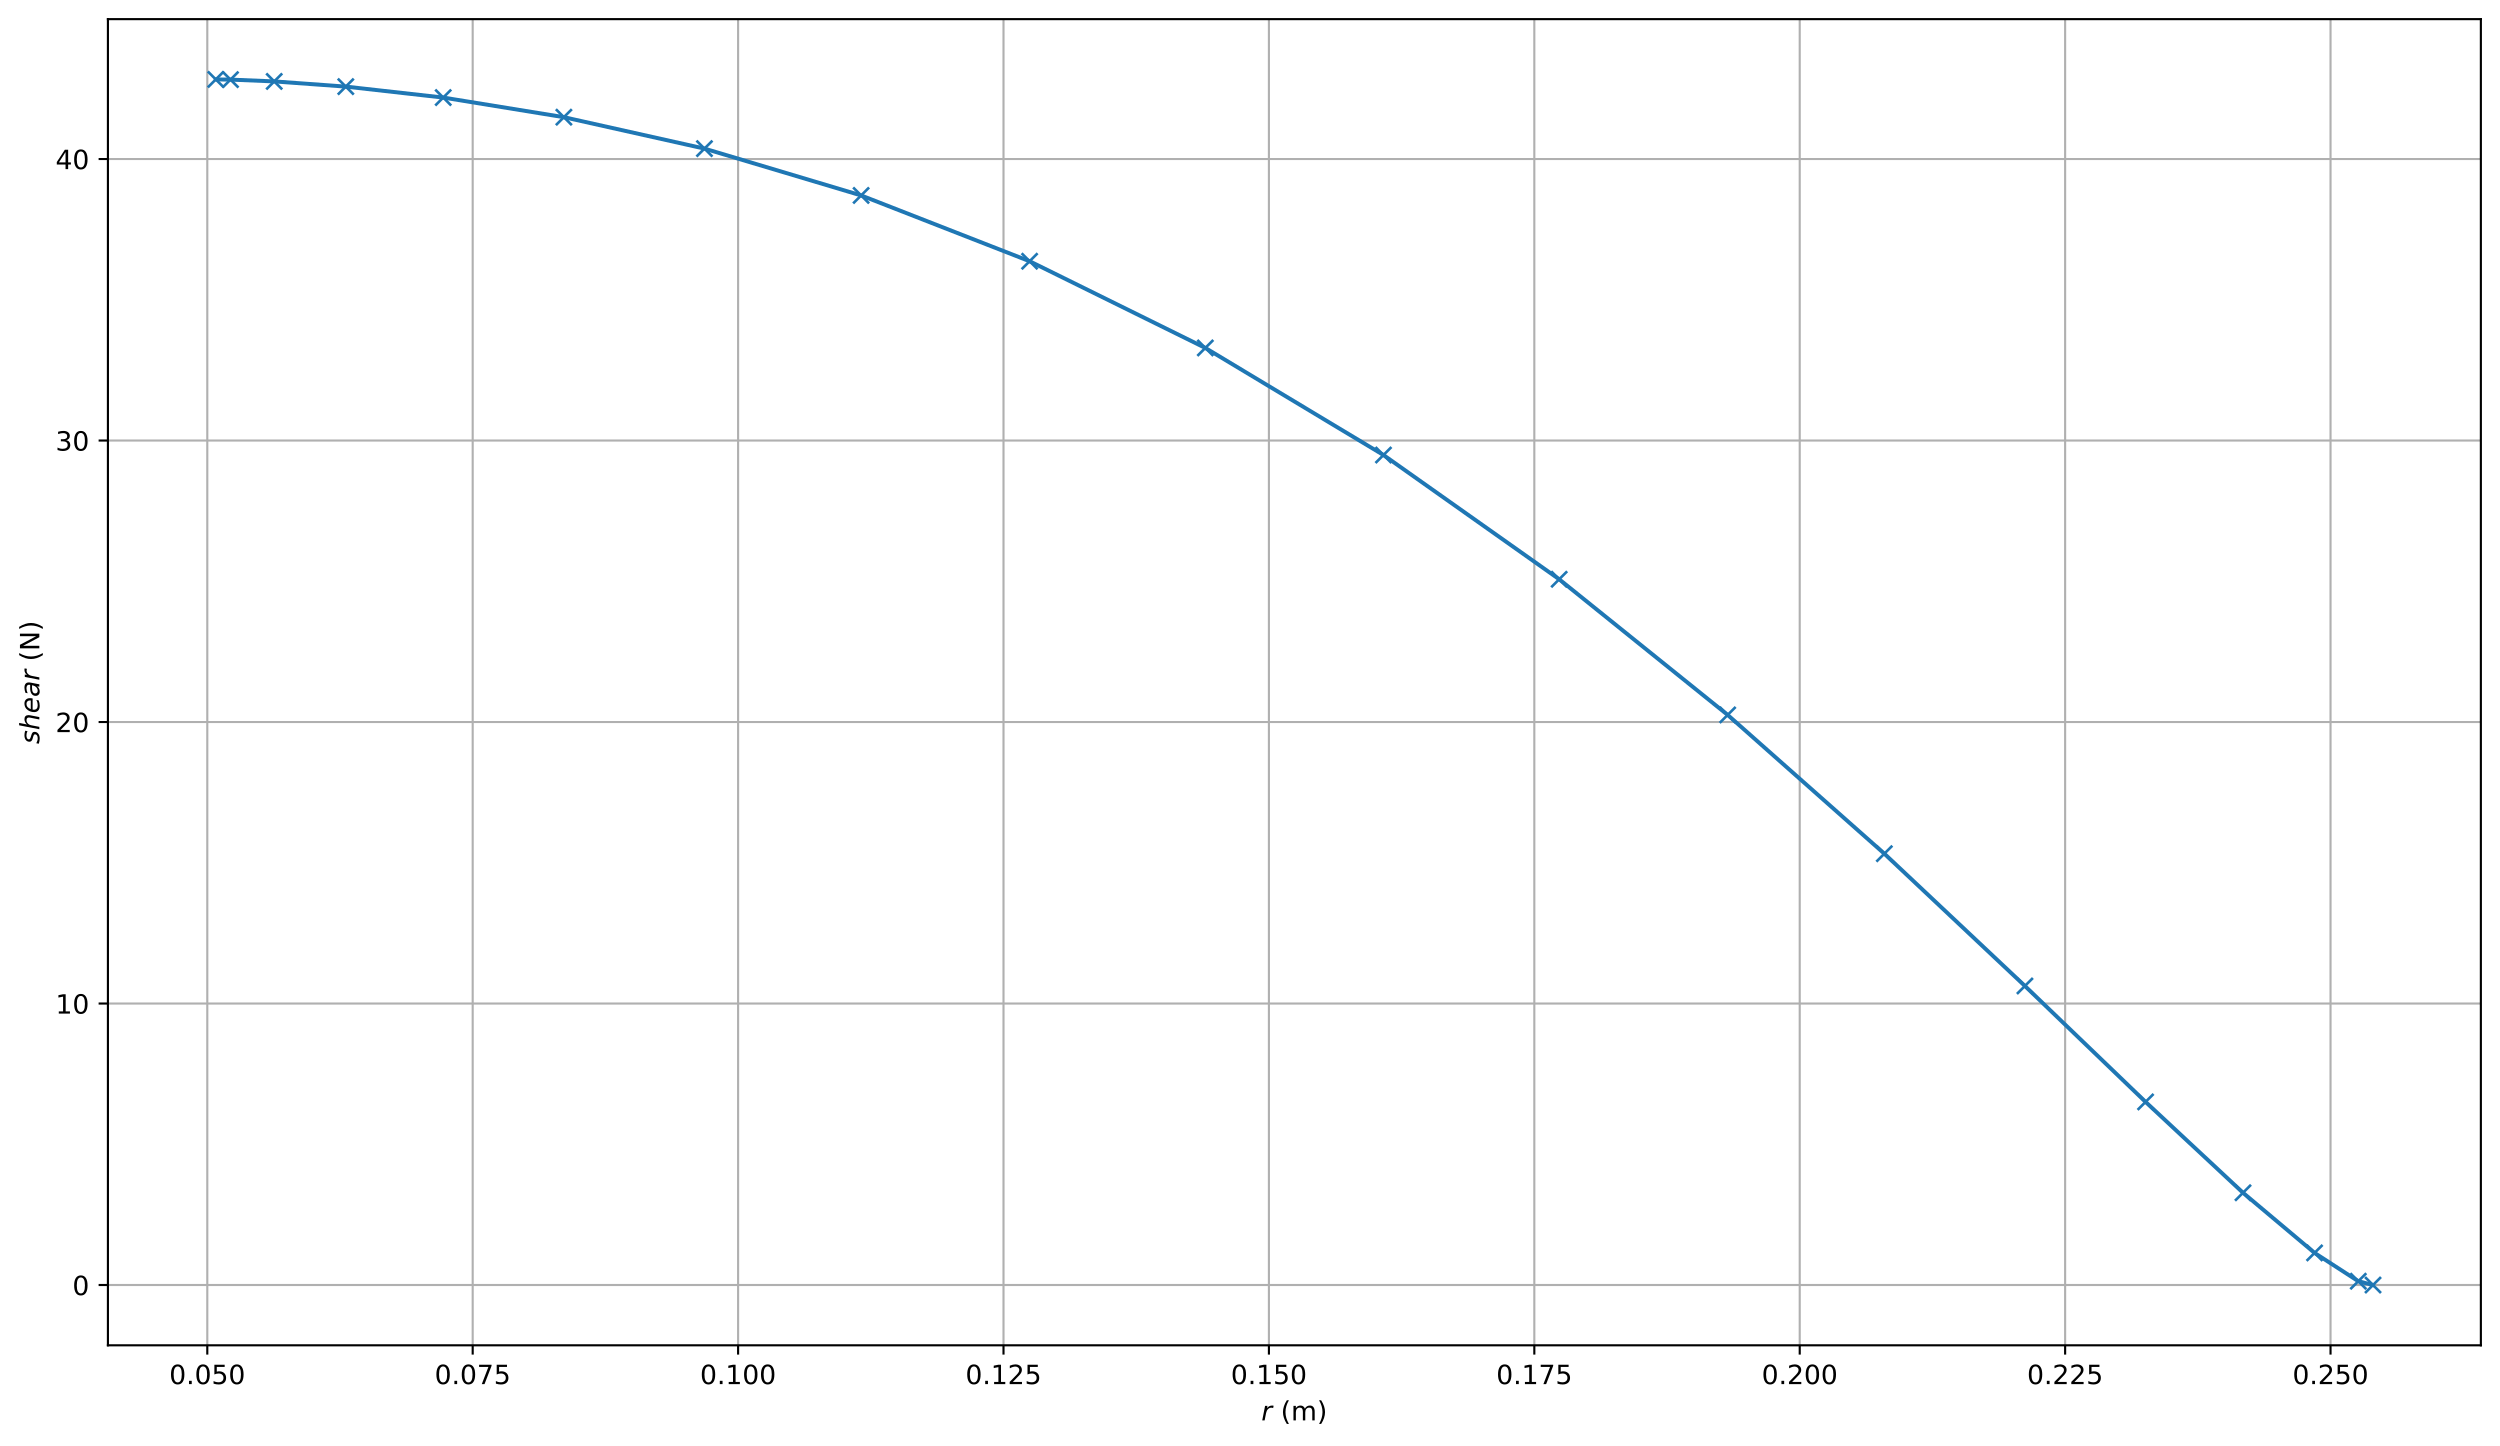
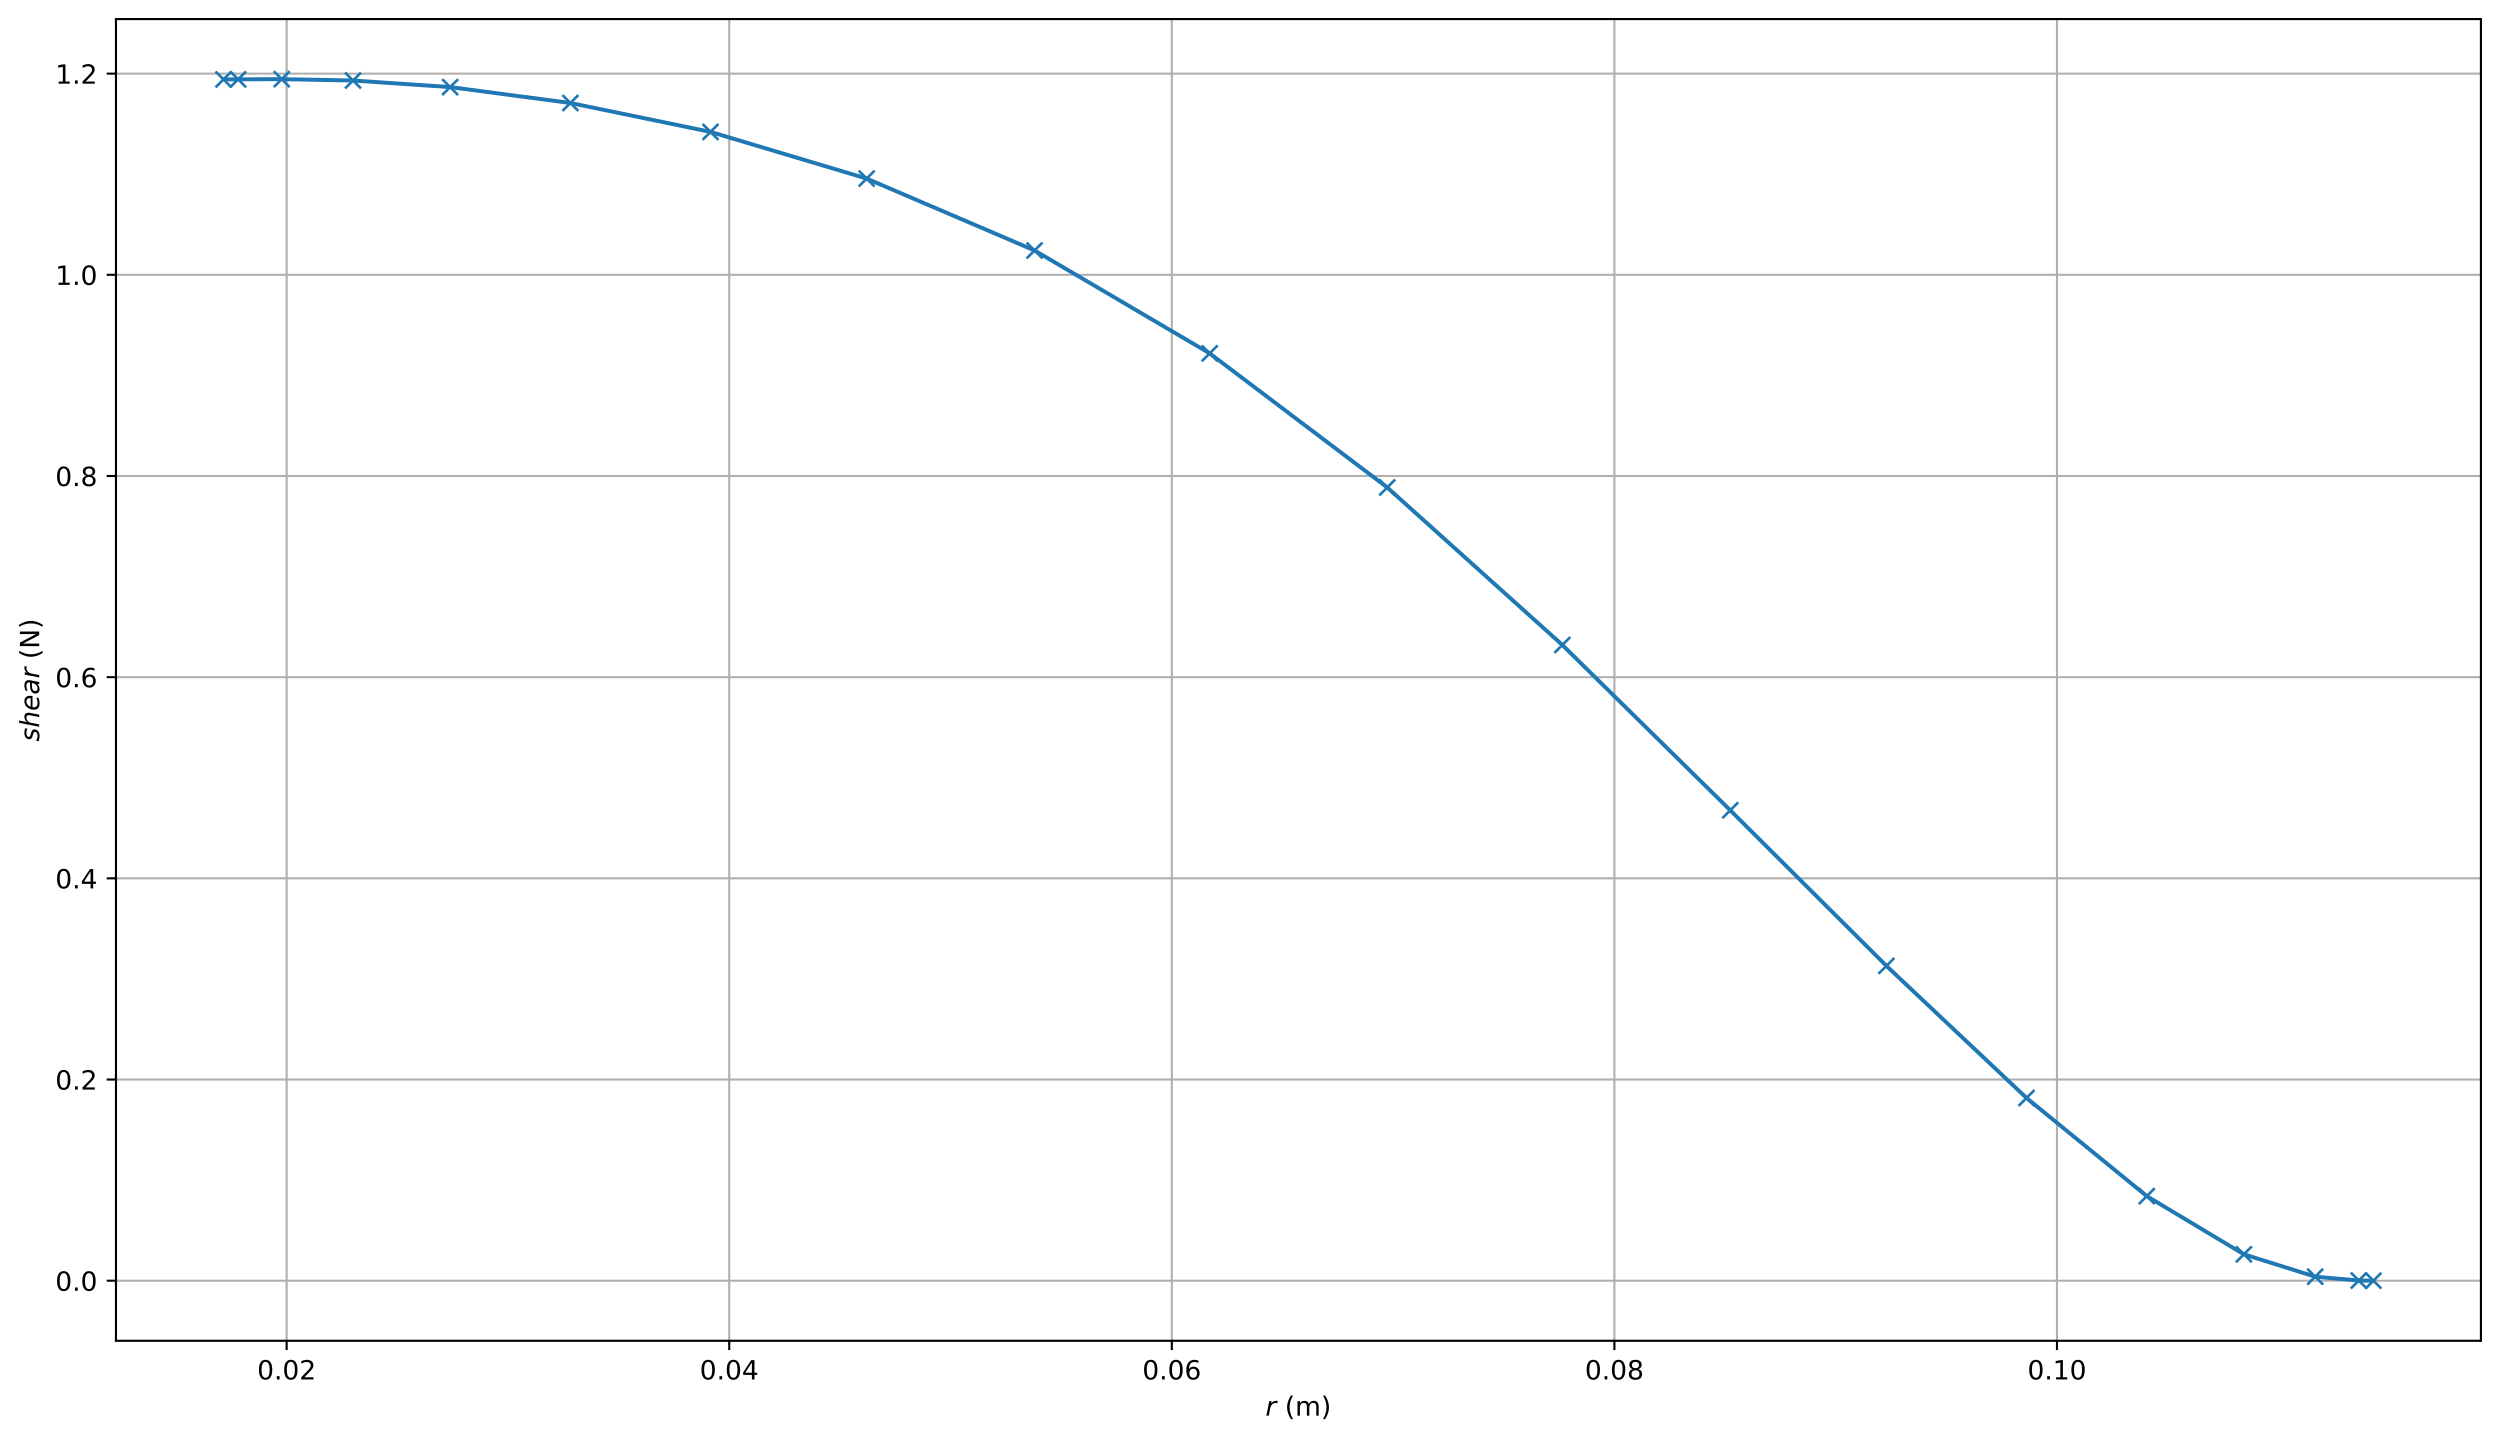
- <svg xmlns="http://www.w3.org/2000/svg" xmlns:xlink="http://www.w3.org/1999/xlink" width="940.603pt" height="543.716pt" viewBox="0 0 940.603 543.716" version="1.1">
+ <svg xmlns="http://www.w3.org/2000/svg" xmlns:xlink="http://www.w3.org/1999/xlink" width="943.781pt" height="543.716pt" viewBox="0 0 943.781 543.716" version="1.1">
  <defs>
    <style type="text/css">*{stroke-linejoin: round; stroke-linecap: butt}</style>
  </defs>
  <g id="figure_1">
    <g id="patch_1">
-       <path d="M 0 543.716  L 940.603 543.716  L 940.603 0  L 0 0  L 0 543.716  z " style="fill: none" />
+       <path d="M 0 543.716  L 943.781 543.716  L 943.781 0  L 0 0  L 0 543.716  z " style="fill: none" />
    </g>
    <g id="axes_1">
      <g id="patch_2">
-         <path d="M 40.603 506.16  L 933.403 506.16  L 933.403 7.2  L 40.603 7.2  L 40.603 506.16  z " style="fill: none" />
+         <path d="M 43.781 506.16  L 936.581 506.16  L 936.581 7.2  L 43.781 7.2  L 43.781 506.16  z " style="fill: none" />
      </g>
      <g id="matplotlib.axis_1">
        <g id="xtick_1">
          <g id="line2d_1">
-             <path d="M 77.99 506.16  L 77.99 7.2  " clip-path="url(#pd20ea081ea)" style="fill: none; stroke: #b0b0b0; stroke-width: 0.8; stroke-linecap: square" />
+             <path d="M 108.214 506.16  L 108.214 7.2  " clip-path="url(#pb98369eb53)" style="fill: none; stroke: #b0b0b0; stroke-width: 0.8; stroke-linecap: square" />
          </g>
          <g id="line2d_2">
            <defs>
-               <path id="m1b9d94449b" d="M 0 0  L 0 3.5  " style="stroke: #000000; stroke-width: 0.8" />
+               <path id="ma2540cf21b" d="M 0 0  L 0 3.5  " style="stroke: #000000; stroke-width: 0.8" />
            </defs>
            <g>
-               <use xlink:href="#m1b9d94449b" x="77.99" y="506.16" style="stroke: #000000; stroke-width: 0.8" />
+               <use xlink:href="#ma2540cf21b" x="108.214" y="506.16" style="stroke: #000000; stroke-width: 0.8" />
            </g>
          </g>
          <g id="text_1">
-             <g transform="translate(63.67546 520.7584) scale(0.1 -0.1)">
+             <g transform="translate(97.08103 520.7584) scale(0.1 -0.1)">
              <defs>
                <path id="DejaVuSans-30" d="M 2034 4250  Q 1547 4250 1301 3770  Q 1056 3291 1056 2328  Q 1056 1369 1301 889  Q 1547 409 2034 409  Q 2525 409 2770 889  Q 3016 1369 3016 2328  Q 3016 3291 2770 3770  Q 2525 4250 2034 4250  z M 2034 4750  Q 2819 4750 3233 4129  Q 3647 3509 3647 2328  Q 3647 1150 3233 529  Q 2819 -91 2034 -91  Q 1250 -91 836 529  Q 422 1150 422 2328  Q 422 3509 836 4129  Q 1250 4750 2034 4750  z " transform="scale(0.015625)" />
                <path id="DejaVuSans-2e" d="M 684 794  L 1344 794  L 1344 0  L 684 0  L 684 794  z " transform="scale(0.015625)" />
-                 <path id="DejaVuSans-35" d="M 691 4666  L 3169 4666  L 3169 4134  L 1269 4134  L 1269 2991  Q 1406 3038 1543 3061  Q 1681 3084 1819 3084  Q 2600 3084 3056 2656  Q 3513 2228 3513 1497  Q 3513 744 3044 326  Q 2575 -91 1722 -91  Q 1428 -91 1123 -41  Q 819 9 494 109  L 494 744  Q 775 591 1075 516  Q 1375 441 1709 441  Q 2250 441 2565 725  Q 2881 1009 2881 1497  Q 2881 1984 2565 2268  Q 2250 2553 1709 2553  Q 1456 2553 1204 2497  Q 953 2441 691 2322  L 691 4666  z " transform="scale(0.015625)" />
-               </defs>
-               <use xlink:href="#DejaVuSans-30" />
-               <use xlink:href="#DejaVuSans-2e" transform="translate(63.62305 0)" />
-               <use xlink:href="#DejaVuSans-30" transform="translate(95.41016 0)" />
-               <use xlink:href="#DejaVuSans-35" transform="translate(159.0332 0)" />
-               <use xlink:href="#DejaVuSans-30" transform="translate(222.6562 0)" />
+                 <path id="DejaVuSans-32" d="M 1228 531  L 3431 531  L 3431 0  L 469 0  L 469 531  Q 828 903 1448 1529  Q 2069 2156 2228 2338  Q 2531 2678 2651 2914  Q 2772 3150 2772 3378  Q 2772 3750 2511 3984  Q 2250 4219 1831 4219  Q 1534 4219 1204 4116  Q 875 4013 500 3803  L 500 4441  Q 881 4594 1212 4672  Q 1544 4750 1819 4750  Q 2544 4750 2975 4387  Q 3406 4025 3406 3419  Q 3406 3131 3298 2873  Q 3191 2616 2906 2266  Q 2828 2175 2409 1742  Q 1991 1309 1228 531  z " transform="scale(0.015625)" />
+               </defs>
+               <use xlink:href="#DejaVuSans-30" />
+               <use xlink:href="#DejaVuSans-2e" transform="translate(63.62305 0)" />
+               <use xlink:href="#DejaVuSans-30" transform="translate(95.41016 0)" />
+               <use xlink:href="#DejaVuSans-32" transform="translate(159.0332 0)" />
            </g>
          </g>
        </g>
        <g id="xtick_2">
          <g id="line2d_3">
-             <path d="M 177.846 506.16  L 177.846 7.2  " clip-path="url(#pd20ea081ea)" style="fill: none; stroke: #b0b0b0; stroke-width: 0.8; stroke-linecap: square" />
+             <path d="M 275.295 506.16  L 275.295 7.2  " clip-path="url(#pb98369eb53)" style="fill: none; stroke: #b0b0b0; stroke-width: 0.8; stroke-linecap: square" />
          </g>
          <g id="line2d_4">
            <g>
-               <use xlink:href="#m1b9d94449b" x="177.846" y="506.16" style="stroke: #000000; stroke-width: 0.8" />
+               <use xlink:href="#ma2540cf21b" x="275.295" y="506.16" style="stroke: #000000; stroke-width: 0.8" />
            </g>
          </g>
          <g id="text_2">
-             <g transform="translate(163.5323 520.7584) scale(0.1 -0.1)">
-               <defs>
-                 <path id="DejaVuSans-37" d="M 525 4666  L 3525 4666  L 3525 4397  L 1831 0  L 1172 0  L 2766 4134  L 525 4134  L 525 4666  z " transform="scale(0.015625)" />
-               </defs>
-               <use xlink:href="#DejaVuSans-30" />
-               <use xlink:href="#DejaVuSans-2e" transform="translate(63.62305 0)" />
-               <use xlink:href="#DejaVuSans-30" transform="translate(95.41016 0)" />
-               <use xlink:href="#DejaVuSans-37" transform="translate(159.0332 0)" />
-               <use xlink:href="#DejaVuSans-35" transform="translate(222.6562 0)" />
+             <g transform="translate(264.1617 520.7584) scale(0.1 -0.1)">
+               <defs>
+                 <path id="DejaVuSans-34" d="M 2419 4116  L 825 1625  L 2419 1625  L 2419 4116  z M 2253 4666  L 3047 4666  L 3047 1625  L 3713 1625  L 3713 1100  L 3047 1100  L 3047 0  L 2419 0  L 2419 1100  L 313 1100  L 313 1709  L 2253 4666  z " transform="scale(0.015625)" />
+               </defs>
+               <use xlink:href="#DejaVuSans-30" />
+               <use xlink:href="#DejaVuSans-2e" transform="translate(63.62305 0)" />
+               <use xlink:href="#DejaVuSans-30" transform="translate(95.41016 0)" />
+               <use xlink:href="#DejaVuSans-34" transform="translate(159.0332 0)" />
            </g>
          </g>
        </g>
        <g id="xtick_3">
          <g id="line2d_5">
-             <path d="M 277.703 506.16  L 277.703 7.2  " clip-path="url(#pd20ea081ea)" style="fill: none; stroke: #b0b0b0; stroke-width: 0.8; stroke-linecap: square" />
+             <path d="M 442.375 506.16  L 442.375 7.2  " clip-path="url(#pb98369eb53)" style="fill: none; stroke: #b0b0b0; stroke-width: 0.8; stroke-linecap: square" />
          </g>
          <g id="line2d_6">
            <g>
-               <use xlink:href="#m1b9d94449b" x="277.703" y="506.16" style="stroke: #000000; stroke-width: 0.8" />
+               <use xlink:href="#ma2540cf21b" x="442.375" y="506.16" style="stroke: #000000; stroke-width: 0.8" />
            </g>
          </g>
          <g id="text_3">
-             <g transform="translate(263.3891 520.7584) scale(0.1 -0.1)">
+             <g transform="translate(431.2425 520.7584) scale(0.1 -0.1)">
+               <defs>
+                 <path id="DejaVuSans-36" d="M 2113 2584  Q 1688 2584 1439 2293  Q 1191 2003 1191 1497  Q 1191 994 1439 701  Q 1688 409 2113 409  Q 2538 409 2786 701  Q 3034 994 3034 1497  Q 3034 2003 2786 2293  Q 2538 2584 2113 2584  z M 3366 4563  L 3366 3988  Q 3128 4100 2886 4159  Q 2644 4219 2406 4219  Q 1781 4219 1451 3797  Q 1122 3375 1075 2522  Q 1259 2794 1537 2939  Q 1816 3084 2150 3084  Q 2853 3084 3261 2657  Q 3669 2231 3669 1497  Q 3669 778 3244 343  Q 2819 -91 2113 -91  Q 1303 -91 875 529  Q 447 1150 447 2328  Q 447 3434 972 4092  Q 1497 4750 2381 4750  Q 2619 4750 2861 4703  Q 3103 4656 3366 4563  z " transform="scale(0.015625)" />
+               </defs>
+               <use xlink:href="#DejaVuSans-30" />
+               <use xlink:href="#DejaVuSans-2e" transform="translate(63.62305 0)" />
+               <use xlink:href="#DejaVuSans-30" transform="translate(95.41016 0)" />
+               <use xlink:href="#DejaVuSans-36" transform="translate(159.0332 0)" />
+             </g>
+           </g>
+         </g>
+         <g id="xtick_4">
+           <g id="line2d_7">
+             <path d="M 609.456 506.16  L 609.456 7.2  " clip-path="url(#pb98369eb53)" style="fill: none; stroke: #b0b0b0; stroke-width: 0.8; stroke-linecap: square" />
+           </g>
+           <g id="line2d_8">
+             <g>
+               <use xlink:href="#ma2540cf21b" x="609.456" y="506.16" style="stroke: #000000; stroke-width: 0.8" />
+             </g>
+           </g>
+           <g id="text_4">
+             <g transform="translate(598.3232 520.7584) scale(0.1 -0.1)">
+               <defs>
+                 <path id="DejaVuSans-38" d="M 2034 2216  Q 1584 2216 1326 1975  Q 1069 1734 1069 1313  Q 1069 891 1326 650  Q 1584 409 2034 409  Q 2484 409 2743 651  Q 3003 894 3003 1313  Q 3003 1734 2745 1975  Q 2488 2216 2034 2216  z M 1403 2484  Q 997 2584 770 2862  Q 544 3141 544 3541  Q 544 4100 942 4425  Q 1341 4750 2034 4750  Q 2731 4750 3128 4425  Q 3525 4100 3525 3541  Q 3525 3141 3298 2862  Q 3072 2584 2669 2484  Q 3125 2378 3379 2068  Q 3634 1759 3634 1313  Q 3634 634 3220 271  Q 2806 -91 2034 -91  Q 1263 -91 848 271  Q 434 634 434 1313  Q 434 1759 690 2068  Q 947 2378 1403 2484  z M 1172 3481  Q 1172 3119 1398 2916  Q 1625 2713 2034 2713  Q 2441 2713 2670 2916  Q 2900 3119 2900 3481  Q 2900 3844 2670 4047  Q 2441 4250 2034 4250  Q 1625 4250 1398 4047  Q 1172 3844 1172 3481  z " transform="scale(0.015625)" />
+               </defs>
+               <use xlink:href="#DejaVuSans-30" />
+               <use xlink:href="#DejaVuSans-2e" transform="translate(63.62305 0)" />
+               <use xlink:href="#DejaVuSans-30" transform="translate(95.41016 0)" />
+               <use xlink:href="#DejaVuSans-38" transform="translate(159.0332 0)" />
+             </g>
+           </g>
+         </g>
+         <g id="xtick_5">
+           <g id="line2d_9">
+             <path d="M 776.537 506.16  L 776.537 7.2  " clip-path="url(#pb98369eb53)" style="fill: none; stroke: #b0b0b0; stroke-width: 0.8; stroke-linecap: square" />
+           </g>
+           <g id="line2d_10">
+             <g>
+               <use xlink:href="#ma2540cf21b" x="776.537" y="506.16" style="stroke: #000000; stroke-width: 0.8" />
+             </g>
+           </g>
+           <g id="text_5">
+             <g transform="translate(765.4039 520.7584) scale(0.1 -0.1)">
              <defs>
                <path id="DejaVuSans-31" d="M 794 531  L 1825 531  L 1825 4091  L 703 3866  L 703 4441  L 1819 4666  L 2450 4666  L 2450 531  L 3481 531  L 3481 0  L 794 0  L 794 531  z " transform="scale(0.015625)" />
              </defs>
              <use xlink:href="#DejaVuSans-30" />
              <use xlink:href="#DejaVuSans-2e" transform="translate(63.62305 0)" />
              <use xlink:href="#DejaVuSans-31" transform="translate(95.41016 0)" />
              <use xlink:href="#DejaVuSans-30" transform="translate(159.0332 0)" />
-               <use xlink:href="#DejaVuSans-30" transform="translate(222.6562 0)" />
-             </g>
-           </g>
-         </g>
-         <g id="xtick_4">
-           <g id="line2d_7">
-             <path d="M 377.56 506.16  L 377.56 7.2  " clip-path="url(#pd20ea081ea)" style="fill: none; stroke: #b0b0b0; stroke-width: 0.8; stroke-linecap: square" />
-           </g>
-           <g id="line2d_8">
-             <g>
-               <use xlink:href="#m1b9d94449b" x="377.56" y="506.16" style="stroke: #000000; stroke-width: 0.8" />
-             </g>
-           </g>
-           <g id="text_4">
-             <g transform="translate(363.246 520.7584) scale(0.1 -0.1)">
-               <defs>
-                 <path id="DejaVuSans-32" d="M 1228 531  L 3431 531  L 3431 0  L 469 0  L 469 531  Q 828 903 1448 1529  Q 2069 2156 2228 2338  Q 2531 2678 2651 2914  Q 2772 3150 2772 3378  Q 2772 3750 2511 3984  Q 2250 4219 1831 4219  Q 1534 4219 1204 4116  Q 875 4013 500 3803  L 500 4441  Q 881 4594 1212 4672  Q 1544 4750 1819 4750  Q 2544 4750 2975 4387  Q 3406 4025 3406 3419  Q 3406 3131 3298 2873  Q 3191 2616 2906 2266  Q 2828 2175 2409 1742  Q 1991 1309 1228 531  z " transform="scale(0.015625)" />
-               </defs>
-               <use xlink:href="#DejaVuSans-30" />
-               <use xlink:href="#DejaVuSans-2e" transform="translate(63.62305 0)" />
-               <use xlink:href="#DejaVuSans-31" transform="translate(95.41016 0)" />
-               <use xlink:href="#DejaVuSans-32" transform="translate(159.0332 0)" />
-               <use xlink:href="#DejaVuSans-35" transform="translate(222.6562 0)" />
-             </g>
-           </g>
-         </g>
-         <g id="xtick_5">
-           <g id="line2d_9">
-             <path d="M 477.417 506.16  L 477.417 7.2  " clip-path="url(#pd20ea081ea)" style="fill: none; stroke: #b0b0b0; stroke-width: 0.8; stroke-linecap: square" />
-           </g>
-           <g id="line2d_10">
-             <g>
-               <use xlink:href="#m1b9d94449b" x="477.417" y="506.16" style="stroke: #000000; stroke-width: 0.8" />
-             </g>
-           </g>
-           <g id="text_5">
-             <g transform="translate(463.1028 520.7584) scale(0.1 -0.1)">
-               <use xlink:href="#DejaVuSans-30" />
-               <use xlink:href="#DejaVuSans-2e" transform="translate(63.62305 0)" />
-               <use xlink:href="#DejaVuSans-31" transform="translate(95.41016 0)" />
-               <use xlink:href="#DejaVuSans-35" transform="translate(159.0332 0)" />
-               <use xlink:href="#DejaVuSans-30" transform="translate(222.6562 0)" />
-             </g>
-           </g>
-         </g>
-         <g id="xtick_6">
-           <g id="line2d_11">
-             <path d="M 577.274 506.16  L 577.274 7.2  " clip-path="url(#pd20ea081ea)" style="fill: none; stroke: #b0b0b0; stroke-width: 0.8; stroke-linecap: square" />
-           </g>
-           <g id="line2d_12">
-             <g>
-               <use xlink:href="#m1b9d94449b" x="577.274" y="506.16" style="stroke: #000000; stroke-width: 0.8" />
-             </g>
-           </g>
-           <g id="text_6">
-             <g transform="translate(562.9596 520.7584) scale(0.1 -0.1)">
-               <use xlink:href="#DejaVuSans-30" />
-               <use xlink:href="#DejaVuSans-2e" transform="translate(63.62305 0)" />
-               <use xlink:href="#DejaVuSans-31" transform="translate(95.41016 0)" />
-               <use xlink:href="#DejaVuSans-37" transform="translate(159.0332 0)" />
-               <use xlink:href="#DejaVuSans-35" transform="translate(222.6562 0)" />
-             </g>
-           </g>
-         </g>
-         <g id="xtick_7">
-           <g id="line2d_13">
-             <path d="M 677.131 506.16  L 677.131 7.2  " clip-path="url(#pd20ea081ea)" style="fill: none; stroke: #b0b0b0; stroke-width: 0.8; stroke-linecap: square" />
-           </g>
-           <g id="line2d_14">
-             <g>
-               <use xlink:href="#m1b9d94449b" x="677.131" y="506.16" style="stroke: #000000; stroke-width: 0.8" />
-             </g>
-           </g>
-           <g id="text_7">
-             <g transform="translate(662.8165 520.7584) scale(0.1 -0.1)">
-               <use xlink:href="#DejaVuSans-30" />
-               <use xlink:href="#DejaVuSans-2e" transform="translate(63.62305 0)" />
-               <use xlink:href="#DejaVuSans-32" transform="translate(95.41016 0)" />
-               <use xlink:href="#DejaVuSans-30" transform="translate(159.0332 0)" />
-               <use xlink:href="#DejaVuSans-30" transform="translate(222.6562 0)" />
-             </g>
-           </g>
-         </g>
-         <g id="xtick_8">
-           <g id="line2d_15">
-             <path d="M 776.987 506.16  L 776.987 7.2  " clip-path="url(#pd20ea081ea)" style="fill: none; stroke: #b0b0b0; stroke-width: 0.8; stroke-linecap: square" />
-           </g>
-           <g id="line2d_16">
-             <g>
-               <use xlink:href="#m1b9d94449b" x="776.987" y="506.16" style="stroke: #000000; stroke-width: 0.8" />
-             </g>
-           </g>
-           <g id="text_8">
-             <g transform="translate(762.6733 520.7584) scale(0.1 -0.1)">
-               <use xlink:href="#DejaVuSans-30" />
-               <use xlink:href="#DejaVuSans-2e" transform="translate(63.62305 0)" />
-               <use xlink:href="#DejaVuSans-32" transform="translate(95.41016 0)" />
-               <use xlink:href="#DejaVuSans-32" transform="translate(159.0332 0)" />
-               <use xlink:href="#DejaVuSans-35" transform="translate(222.6562 0)" />
-             </g>
-           </g>
-         </g>
-         <g id="xtick_9">
-           <g id="line2d_17">
-             <path d="M 876.844 506.16  L 876.844 7.2  " clip-path="url(#pd20ea081ea)" style="fill: none; stroke: #b0b0b0; stroke-width: 0.8; stroke-linecap: square" />
-           </g>
-           <g id="line2d_18">
-             <g>
-               <use xlink:href="#m1b9d94449b" x="876.844" y="506.16" style="stroke: #000000; stroke-width: 0.8" />
-             </g>
-           </g>
-           <g id="text_9">
-             <g transform="translate(862.5302 520.7584) scale(0.1 -0.1)">
-               <use xlink:href="#DejaVuSans-30" />
-               <use xlink:href="#DejaVuSans-2e" transform="translate(63.62305 0)" />
-               <use xlink:href="#DejaVuSans-32" transform="translate(95.41016 0)" />
-               <use xlink:href="#DejaVuSans-35" transform="translate(159.0332 0)" />
-               <use xlink:href="#DejaVuSans-30" transform="translate(222.6562 0)" />
-             </g>
-           </g>
-         </g>
-         <g id="text_10">
-           <g transform="translate(474.5531 534.4366) scale(0.1 -0.1)">
+             </g>
+           </g>
+         </g>
+         <g id="text_6">
+           <g transform="translate(477.7312 534.4366) scale(0.1 -0.1)">
            <defs>
              <path id="DejaVuSans-Oblique-72" d="M 2853 2969  Q 2766 3016 2653 3041  Q 2541 3066 2413 3066  Q 1953 3066 1609 2717  Q 1266 2369 1153 1784  L 800 0  L 225 0  L 909 3500  L 1484 3500  L 1375 2956  Q 1603 3259 1920 3421  Q 2238 3584 2597 3584  Q 2691 3584 2781 3573  Q 2872 3563 2963 3538  L 2853 2969  z " transform="scale(0.015625)" />
              <path id="DejaVuSans-20" transform="scale(0.015625)" />
              <path id="DejaVuSans-28" d="M 1984 4856  Q 1566 4138 1362 3434  Q 1159 2731 1159 2009  Q 1159 1288 1364 580  Q 1569 -128 1984 -844  L 1484 -844  Q 1016 -109 783 600  Q 550 1309 550 2009  Q 550 2706 781 3412  Q 1013 4119 1484 4856  L 1984 4856  z " transform="scale(0.015625)" />
              <path id="DejaVuSans-6d" d="M 3328 2828  Q 3544 3216 3844 3400  Q 4144 3584 4550 3584  Q 5097 3584 5394 3201  Q 5691 2819 5691 2113  L 5691 0  L 5113 0  L 5113 2094  Q 5113 2597 4934 2840  Q 4756 3084 4391 3084  Q 3944 3084 3684 2787  Q 3425 2491 3425 1978  L 3425 0  L 2847 0  L 2847 2094  Q 2847 2600 2669 2842  Q 2491 3084 2119 3084  Q 1678 3084 1418 2786  Q 1159 2488 1159 1978  L 1159 0  L 581 0  L 581 3500  L 1159 3500  L 1159 2956  Q 1356 3278 1631 3431  Q 1906 3584 2284 3584  Q 2666 3584 2933 3390  Q 3200 3197 3328 2828  z " transform="scale(0.015625)" />
              <path id="DejaVuSans-29" d="M 513 4856  L 1013 4856  Q 1481 4119 1714 3412  Q 1947 2706 1947 2009  Q 1947 1309 1714 600  Q 1481 -109 1013 -844  L 513 -844  Q 928 -128 1133 580  Q 1338 1288 1338 2009  Q 1338 2731 1133 3434  Q 928 4138 513 4856  z " transform="scale(0.015625)" />
            </defs>
            <use xlink:href="#DejaVuSans-Oblique-72" transform="translate(0 0.125)" />
            <use xlink:href="#DejaVuSans-20" transform="translate(41.11328 0.125)" />
            <use xlink:href="#DejaVuSans-28" transform="translate(72.90039 0.125)" />
            <use xlink:href="#DejaVuSans-6d" transform="translate(111.9141 0.125)" />
            <use xlink:href="#DejaVuSans-29" transform="translate(209.3262 0.125)" />
          </g>
        </g>
      </g>
      <g id="matplotlib.axis_2">
        <g id="ytick_1">
+           <g id="line2d_11">
+             <path d="M 43.781 483.48  L 936.581 483.48  " clip-path="url(#pb98369eb53)" style="fill: none; stroke: #b0b0b0; stroke-width: 0.8; stroke-linecap: square" />
+           </g>
+           <g id="line2d_12">
+             <defs>
+               <path id="m5381ac06f8" d="M 0 0  L -3.5 0  " style="stroke: #000000; stroke-width: 0.8" />
+             </defs>
+             <g>
+               <use xlink:href="#m5381ac06f8" x="43.781" y="483.48" style="stroke: #000000; stroke-width: 0.8" />
+             </g>
+           </g>
+           <g id="text_7">
+             <g transform="translate(20.87813 487.2792) scale(0.1 -0.1)">
+               <use xlink:href="#DejaVuSans-30" />
+               <use xlink:href="#DejaVuSans-2e" transform="translate(63.62305 0)" />
+               <use xlink:href="#DejaVuSans-30" transform="translate(95.41016 0)" />
+             </g>
+           </g>
+         </g>
+         <g id="ytick_2">
+           <g id="line2d_13">
+             <path d="M 43.781 407.533  L 936.581 407.533  " clip-path="url(#pb98369eb53)" style="fill: none; stroke: #b0b0b0; stroke-width: 0.8; stroke-linecap: square" />
+           </g>
+           <g id="line2d_14">
+             <g>
+               <use xlink:href="#m5381ac06f8" x="43.781" y="407.533" style="stroke: #000000; stroke-width: 0.8" />
+             </g>
+           </g>
+           <g id="text_8">
+             <g transform="translate(20.87813 411.3321) scale(0.1 -0.1)">
+               <use xlink:href="#DejaVuSans-30" />
+               <use xlink:href="#DejaVuSans-2e" transform="translate(63.62305 0)" />
+               <use xlink:href="#DejaVuSans-32" transform="translate(95.41016 0)" />
+             </g>
+           </g>
+         </g>
+         <g id="ytick_3">
+           <g id="line2d_15">
+             <path d="M 43.781 331.586  L 936.581 331.586  " clip-path="url(#pb98369eb53)" style="fill: none; stroke: #b0b0b0; stroke-width: 0.8; stroke-linecap: square" />
+           </g>
+           <g id="line2d_16">
+             <g>
+               <use xlink:href="#m5381ac06f8" x="43.781" y="331.586" style="stroke: #000000; stroke-width: 0.8" />
+             </g>
+           </g>
+           <g id="text_9">
+             <g transform="translate(20.87813 335.385) scale(0.1 -0.1)">
+               <use xlink:href="#DejaVuSans-30" />
+               <use xlink:href="#DejaVuSans-2e" transform="translate(63.62305 0)" />
+               <use xlink:href="#DejaVuSans-34" transform="translate(95.41016 0)" />
+             </g>
+           </g>
+         </g>
+         <g id="ytick_4">
+           <g id="line2d_17">
+             <path d="M 43.781 255.639  L 936.581 255.639  " clip-path="url(#pb98369eb53)" style="fill: none; stroke: #b0b0b0; stroke-width: 0.8; stroke-linecap: square" />
+           </g>
+           <g id="line2d_18">
+             <g>
+               <use xlink:href="#m5381ac06f8" x="43.781" y="255.639" style="stroke: #000000; stroke-width: 0.8" />
+             </g>
+           </g>
+           <g id="text_10">
+             <g transform="translate(20.87813 259.4379) scale(0.1 -0.1)">
+               <use xlink:href="#DejaVuSans-30" />
+               <use xlink:href="#DejaVuSans-2e" transform="translate(63.62305 0)" />
+               <use xlink:href="#DejaVuSans-36" transform="translate(95.41016 0)" />
+             </g>
+           </g>
+         </g>
+         <g id="ytick_5">
          <g id="line2d_19">
-             <path d="M 40.603 483.48  L 933.403 483.48  " clip-path="url(#pd20ea081ea)" style="fill: none; stroke: #b0b0b0; stroke-width: 0.8; stroke-linecap: square" />
+             <path d="M 43.781 179.692  L 936.581 179.692  " clip-path="url(#pb98369eb53)" style="fill: none; stroke: #b0b0b0; stroke-width: 0.8; stroke-linecap: square" />
          </g>
          <g id="line2d_20">
-             <defs>
-               <path id="m438ee0280f" d="M 0 0  L -3.5 0  " style="stroke: #000000; stroke-width: 0.8" />
-             </defs>
-             <g>
-               <use xlink:href="#m438ee0280f" x="40.603" y="483.48" style="stroke: #000000; stroke-width: 0.8" />
+             <g>
+               <use xlink:href="#m5381ac06f8" x="43.781" y="179.692" style="stroke: #000000; stroke-width: 0.8" />
            </g>
          </g>
          <g id="text_11">
-             <g transform="translate(27.24063 487.2792) scale(0.1 -0.1)">
-               <use xlink:href="#DejaVuSans-30" />
-             </g>
-           </g>
-         </g>
-         <g id="ytick_2">
+             <g transform="translate(20.87813 183.4908) scale(0.1 -0.1)">
+               <use xlink:href="#DejaVuSans-30" />
+               <use xlink:href="#DejaVuSans-2e" transform="translate(63.62305 0)" />
+               <use xlink:href="#DejaVuSans-38" transform="translate(95.41016 0)" />
+             </g>
+           </g>
+         </g>
+         <g id="ytick_6">
          <g id="line2d_21">
-             <path d="M 40.603 377.569  L 933.403 377.569  " clip-path="url(#pd20ea081ea)" style="fill: none; stroke: #b0b0b0; stroke-width: 0.8; stroke-linecap: square" />
+             <path d="M 43.781 103.744  L 936.581 103.744  " clip-path="url(#pb98369eb53)" style="fill: none; stroke: #b0b0b0; stroke-width: 0.8; stroke-linecap: square" />
          </g>
          <g id="line2d_22">
            <g>
-               <use xlink:href="#m438ee0280f" x="40.603" y="377.569" style="stroke: #000000; stroke-width: 0.8" />
+               <use xlink:href="#m5381ac06f8" x="43.781" y="103.744" style="stroke: #000000; stroke-width: 0.8" />
            </g>
          </g>
          <g id="text_12">
-             <g transform="translate(20.87813 381.3683) scale(0.1 -0.1)">
+             <g transform="translate(20.87813 107.5437) scale(0.1 -0.1)">
              <use xlink:href="#DejaVuSans-31" />
-               <use xlink:href="#DejaVuSans-30" transform="translate(63.62305 0)" />
-             </g>
-           </g>
-         </g>
-         <g id="ytick_3">
+               <use xlink:href="#DejaVuSans-2e" transform="translate(63.62305 0)" />
+               <use xlink:href="#DejaVuSans-30" transform="translate(95.41016 0)" />
+             </g>
+           </g>
+         </g>
+         <g id="ytick_7">
          <g id="line2d_23">
-             <path d="M 40.603 271.658  L 933.403 271.658  " clip-path="url(#pd20ea081ea)" style="fill: none; stroke: #b0b0b0; stroke-width: 0.8; stroke-linecap: square" />
+             <path d="M 43.781 27.797  L 936.581 27.797  " clip-path="url(#pb98369eb53)" style="fill: none; stroke: #b0b0b0; stroke-width: 0.8; stroke-linecap: square" />
          </g>
          <g id="line2d_24">
            <g>
-               <use xlink:href="#m438ee0280f" x="40.603" y="271.658" style="stroke: #000000; stroke-width: 0.8" />
+               <use xlink:href="#m5381ac06f8" x="43.781" y="27.797" style="stroke: #000000; stroke-width: 0.8" />
            </g>
          </g>
          <g id="text_13">
-             <g transform="translate(20.87813 275.4573) scale(0.1 -0.1)">
-               <use xlink:href="#DejaVuSans-32" />
-               <use xlink:href="#DejaVuSans-30" transform="translate(63.62305 0)" />
-             </g>
-           </g>
-         </g>
-         <g id="ytick_4">
-           <g id="line2d_25">
-             <path d="M 40.603 165.747  L 933.403 165.747  " clip-path="url(#pd20ea081ea)" style="fill: none; stroke: #b0b0b0; stroke-width: 0.8; stroke-linecap: square" />
-           </g>
-           <g id="line2d_26">
-             <g>
-               <use xlink:href="#m438ee0280f" x="40.603" y="165.747" style="stroke: #000000; stroke-width: 0.8" />
-             </g>
-           </g>
-           <g id="text_14">
-             <g transform="translate(20.87813 169.5464) scale(0.1 -0.1)">
-               <defs>
-                 <path id="DejaVuSans-33" d="M 2597 2516  Q 3050 2419 3304 2112  Q 3559 1806 3559 1356  Q 3559 666 3084 287  Q 2609 -91 1734 -91  Q 1441 -91 1130 -33  Q 819 25 488 141  L 488 750  Q 750 597 1062 519  Q 1375 441 1716 441  Q 2309 441 2620 675  Q 2931 909 2931 1356  Q 2931 1769 2642 2001  Q 2353 2234 1838 2234  L 1294 2234  L 1294 2753  L 1863 2753  Q 2328 2753 2575 2939  Q 2822 3125 2822 3475  Q 2822 3834 2567 4026  Q 2313 4219 1838 4219  Q 1578 4219 1281 4162  Q 984 4106 628 3988  L 628 4550  Q 988 4650 1302 4700  Q 1616 4750 1894 4750  Q 2613 4750 3031 4423  Q 3450 4097 3450 3541  Q 3450 3153 3228 2886  Q 3006 2619 2597 2516  z " transform="scale(0.015625)" />
-               </defs>
-               <use xlink:href="#DejaVuSans-33" />
-               <use xlink:href="#DejaVuSans-30" transform="translate(63.62305 0)" />
-             </g>
-           </g>
-         </g>
-         <g id="ytick_5">
-           <g id="line2d_27">
-             <path d="M 40.603 59.836  L 933.403 59.836  " clip-path="url(#pd20ea081ea)" style="fill: none; stroke: #b0b0b0; stroke-width: 0.8; stroke-linecap: square" />
-           </g>
-           <g id="line2d_28">
-             <g>
-               <use xlink:href="#m438ee0280f" x="40.603" y="59.836" style="stroke: #000000; stroke-width: 0.8" />
-             </g>
-           </g>
-           <g id="text_15">
-             <g transform="translate(20.87813 63.63543) scale(0.1 -0.1)">
-               <defs>
-                 <path id="DejaVuSans-34" d="M 2419 4116  L 825 1625  L 2419 1625  L 2419 4116  z M 2253 4666  L 3047 4666  L 3047 1625  L 3713 1625  L 3713 1100  L 3047 1100  L 3047 0  L 2419 0  L 2419 1100  L 313 1100  L 313 1709  L 2253 4666  z " transform="scale(0.015625)" />
-               </defs>
-               <use xlink:href="#DejaVuSans-34" />
-               <use xlink:href="#DejaVuSans-30" transform="translate(63.62305 0)" />
-             </g>
-           </g>
-         </g>
-         <g id="text_16">
+             <g transform="translate(20.87813 31.59655) scale(0.1 -0.1)">
+               <use xlink:href="#DejaVuSans-31" />
+               <use xlink:href="#DejaVuSans-2e" transform="translate(63.62305 0)" />
+               <use xlink:href="#DejaVuSans-32" transform="translate(95.41016 0)" />
+             </g>
+           </g>
+         </g>
+         <g id="text_14">
          <g transform="translate(14.79844 279.93) rotate(-90) scale(0.1 -0.1)">
            <defs>
              <path id="DejaVuSans-Oblique-73" d="M 3200 3397  L 3091 2853  Q 2863 2978 2609 3040  Q 2356 3103 2088 3103  Q 1634 3103 1373 2948  Q 1113 2794 1113 2528  Q 1113 2219 1719 2053  Q 1766 2041 1788 2034  L 1972 1978  Q 2547 1819 2739 1644  Q 2931 1469 2931 1166  Q 2931 609 2489 259  Q 2047 -91 1331 -91  Q 1053 -91 747 -37  Q 441 16 72 128  L 184 722  Q 500 559 806 475  Q 1113 391 1394 391  Q 1816 391 2080 572  Q 2344 753 2344 1031  Q 2344 1331 1650 1516  L 1591 1531  L 1394 1581  Q 956 1697 753 1886  Q 550 2075 550 2369  Q 550 2928 970 3256  Q 1391 3584 2113 3584  Q 2397 3584 2667 3537  Q 2938 3491 3200 3397  z " transform="scale(0.015625)" />
              <path id="DejaVuSans-Oblique-68" d="M 3566 2113  L 3156 0  L 2578 0  L 2988 2091  Q 3016 2238 3031 2350  Q 3047 2463 3047 2528  Q 3047 2791 2881 2937  Q 2716 3084 2419 3084  Q 1956 3084 1617 2771  Q 1278 2459 1178 1941  L 800 0  L 225 0  L 1172 4863  L 1747 4863  L 1375 2950  Q 1594 3244 1934 3414  Q 2275 3584 2650 3584  Q 3113 3584 3367 3334  Q 3622 3084 3622 2631  Q 3622 2519 3608 2391  Q 3594 2263 3566 2113  z " transform="scale(0.015625)" />
              <path id="DejaVuSans-Oblique-65" d="M 3078 2063  Q 3088 2113 3092 2166  Q 3097 2219 3097 2272  Q 3097 2653 2873 2875  Q 2650 3097 2266 3097  Q 1838 3097 1509 2826  Q 1181 2556 1013 2059  L 3078 2063  z M 3578 1613  L 903 1613  Q 884 1494 878 1425  Q 872 1356 872 1306  Q 872 872 1139 634  Q 1406 397 1894 397  Q 2269 397 2603 481  Q 2938 566 3225 728  L 3116 159  Q 2806 34 2476 -28  Q 2147 -91 1806 -91  Q 1078 -91 686 257  Q 294 606 294 1247  Q 294 1794 489 2264  Q 684 2734 1063 3103  Q 1306 3334 1642 3459  Q 1978 3584 2356 3584  Q 2950 3584 3301 3228  Q 3653 2872 3653 2272  Q 3653 2128 3634 1964  Q 3616 1800 3578 1613  z " transform="scale(0.015625)" />
              <path id="DejaVuSans-Oblique-61" d="M 3438 1997  L 3047 0  L 2472 0  L 2578 531  Q 2325 219 2001 64  Q 1678 -91 1281 -91  Q 834 -91 548 182  Q 263 456 263 884  Q 263 1497 752 1853  Q 1241 2209 2100 2209  L 2900 2209  L 2931 2363  Q 2938 2388 2941 2417  Q 2944 2447 2944 2509  Q 2944 2788 2717 2942  Q 2491 3097 2081 3097  Q 1800 3097 1504 3025  Q 1209 2953 897 2809  L 997 3341  Q 1322 3463 1633 3523  Q 1944 3584 2234 3584  Q 2853 3584 3176 3315  Q 3500 3047 3500 2534  Q 3500 2431 3484 2292  Q 3469 2153 3438 1997  z M 2816 1759  L 2241 1759  Q 1534 1759 1195 1570  Q 856 1381 856 984  Q 856 709 1029 553  Q 1203 397 1509 397  Q 1978 397 2328 733  Q 2678 1069 2791 1631  L 2816 1759  z " transform="scale(0.015625)" />
              <path id="DejaVuSans-4e" d="M 628 4666  L 1478 4666  L 3547 763  L 3547 4666  L 4159 4666  L 4159 0  L 3309 0  L 1241 3903  L 1241 0  L 628 0  L 628 4666  z " transform="scale(0.015625)" />
            </defs>
            <use xlink:href="#DejaVuSans-Oblique-73" transform="translate(0 0.015625)" />
            <use xlink:href="#DejaVuSans-Oblique-68" transform="translate(52.09961 0.015625)" />
            <use xlink:href="#DejaVuSans-Oblique-65" transform="translate(115.4785 0.015625)" />
            <use xlink:href="#DejaVuSans-Oblique-61" transform="translate(177.002 0.015625)" />
            <use xlink:href="#DejaVuSans-Oblique-72" transform="translate(238.2812 0.015625)" />
            <use xlink:href="#DejaVuSans-20" transform="translate(279.3945 0.015625)" />
            <use xlink:href="#DejaVuSans-28" transform="translate(311.1816 0.015625)" />
            <use xlink:href="#DejaVuSans-4e" transform="translate(350.1953 0.015625)" />
            <use xlink:href="#DejaVuSans-29" transform="translate(425 0.015625)" />
          </g>
        </g>
      </g>
-       <g id="line2d_29">
-         <path d="M 81.185 29.88  L 86.72 29.954  L 103.173 30.629  L 130.097 32.587  L 166.756 36.708  L 212.15 44.089  L 265.042 55.913  L 323.988 73.532  L 387.381 98.289  L 453.491 130.91  L 520.515 171.197  L 586.626 217.945  L 650.018 268.983  L 708.965 321.193  L 761.856 370.962  L 807.251 414.585  L 843.91 448.764  L 870.833 471.396  L 887.286 482.046  L 892.821 483.48  " clip-path="url(#pd20ea081ea)" style="fill: none; stroke: #1f77b4; stroke-width: 1.5; stroke-linecap: square" />
+       <g id="line2d_25">
+         <path d="M 84.363 29.977  L 89.898 29.953  L 106.351 29.88  L 133.275 30.394  L 169.934 32.88  L 215.328 38.885  L 268.22 49.795  L 327.166 67.415  L 390.559 94.558  L 456.669 133.399  L 523.693 184.02  L 589.804 243.488  L 653.197 305.898  L 712.143 364.628  L 765.034 414.493  L 810.429 451.555  L 847.088 473.52  L 874.011 481.965  L 890.465 483.423  L 895.999 483.48  " clip-path="url(#pb98369eb53)" style="fill: none; stroke: #1f77b4; stroke-width: 1.5; stroke-linecap: square" />
        <defs>
-           <path id="m1413ff1666" d="M -3 3  L 3 -3  M -3 -3  L 3 3  " style="stroke: #1f77b4" />
+           <path id="mdbf6025f2b" d="M -3 3  L 3 -3  M -3 -3  L 3 3  " style="stroke: #1f77b4" />
        </defs>
-         <g clip-path="url(#pd20ea081ea)">
-           <use xlink:href="#m1413ff1666" x="81.185" y="29.88" style="fill: #1f77b4; stroke: #1f77b4" />
-           <use xlink:href="#m1413ff1666" x="86.72" y="29.954" style="fill: #1f77b4; stroke: #1f77b4" />
-           <use xlink:href="#m1413ff1666" x="103.173" y="30.629" style="fill: #1f77b4; stroke: #1f77b4" />
-           <use xlink:href="#m1413ff1666" x="130.097" y="32.587" style="fill: #1f77b4; stroke: #1f77b4" />
-           <use xlink:href="#m1413ff1666" x="166.756" y="36.708" style="fill: #1f77b4; stroke: #1f77b4" />
-           <use xlink:href="#m1413ff1666" x="212.15" y="44.089" style="fill: #1f77b4; stroke: #1f77b4" />
-           <use xlink:href="#m1413ff1666" x="265.042" y="55.913" style="fill: #1f77b4; stroke: #1f77b4" />
-           <use xlink:href="#m1413ff1666" x="323.988" y="73.532" style="fill: #1f77b4; stroke: #1f77b4" />
-           <use xlink:href="#m1413ff1666" x="387.381" y="98.289" style="fill: #1f77b4; stroke: #1f77b4" />
-           <use xlink:href="#m1413ff1666" x="453.491" y="130.91" style="fill: #1f77b4; stroke: #1f77b4" />
-           <use xlink:href="#m1413ff1666" x="520.515" y="171.197" style="fill: #1f77b4; stroke: #1f77b4" />
-           <use xlink:href="#m1413ff1666" x="586.626" y="217.945" style="fill: #1f77b4; stroke: #1f77b4" />
-           <use xlink:href="#m1413ff1666" x="650.018" y="268.983" style="fill: #1f77b4; stroke: #1f77b4" />
-           <use xlink:href="#m1413ff1666" x="708.965" y="321.193" style="fill: #1f77b4; stroke: #1f77b4" />
-           <use xlink:href="#m1413ff1666" x="761.856" y="370.962" style="fill: #1f77b4; stroke: #1f77b4" />
-           <use xlink:href="#m1413ff1666" x="807.251" y="414.585" style="fill: #1f77b4; stroke: #1f77b4" />
-           <use xlink:href="#m1413ff1666" x="843.91" y="448.764" style="fill: #1f77b4; stroke: #1f77b4" />
-           <use xlink:href="#m1413ff1666" x="870.833" y="471.396" style="fill: #1f77b4; stroke: #1f77b4" />
-           <use xlink:href="#m1413ff1666" x="887.286" y="482.046" style="fill: #1f77b4; stroke: #1f77b4" />
-           <use xlink:href="#m1413ff1666" x="892.821" y="483.48" style="fill: #1f77b4; stroke: #1f77b4" />
+         <g clip-path="url(#pb98369eb53)">
+           <use xlink:href="#mdbf6025f2b" x="84.363" y="29.977" style="fill: #1f77b4; stroke: #1f77b4" />
+           <use xlink:href="#mdbf6025f2b" x="89.898" y="29.953" style="fill: #1f77b4; stroke: #1f77b4" />
+           <use xlink:href="#mdbf6025f2b" x="106.351" y="29.88" style="fill: #1f77b4; stroke: #1f77b4" />
+           <use xlink:href="#mdbf6025f2b" x="133.275" y="30.394" style="fill: #1f77b4; stroke: #1f77b4" />
+           <use xlink:href="#mdbf6025f2b" x="169.934" y="32.88" style="fill: #1f77b4; stroke: #1f77b4" />
+           <use xlink:href="#mdbf6025f2b" x="215.328" y="38.885" style="fill: #1f77b4; stroke: #1f77b4" />
+           <use xlink:href="#mdbf6025f2b" x="268.22" y="49.795" style="fill: #1f77b4; stroke: #1f77b4" />
+           <use xlink:href="#mdbf6025f2b" x="327.166" y="67.415" style="fill: #1f77b4; stroke: #1f77b4" />
+           <use xlink:href="#mdbf6025f2b" x="390.559" y="94.558" style="fill: #1f77b4; stroke: #1f77b4" />
+           <use xlink:href="#mdbf6025f2b" x="456.669" y="133.399" style="fill: #1f77b4; stroke: #1f77b4" />
+           <use xlink:href="#mdbf6025f2b" x="523.693" y="184.02" style="fill: #1f77b4; stroke: #1f77b4" />
+           <use xlink:href="#mdbf6025f2b" x="589.804" y="243.488" style="fill: #1f77b4; stroke: #1f77b4" />
+           <use xlink:href="#mdbf6025f2b" x="653.197" y="305.898" style="fill: #1f77b4; stroke: #1f77b4" />
+           <use xlink:href="#mdbf6025f2b" x="712.143" y="364.628" style="fill: #1f77b4; stroke: #1f77b4" />
+           <use xlink:href="#mdbf6025f2b" x="765.034" y="414.493" style="fill: #1f77b4; stroke: #1f77b4" />
+           <use xlink:href="#mdbf6025f2b" x="810.429" y="451.555" style="fill: #1f77b4; stroke: #1f77b4" />
+           <use xlink:href="#mdbf6025f2b" x="847.088" y="473.52" style="fill: #1f77b4; stroke: #1f77b4" />
+           <use xlink:href="#mdbf6025f2b" x="874.011" y="481.965" style="fill: #1f77b4; stroke: #1f77b4" />
+           <use xlink:href="#mdbf6025f2b" x="890.465" y="483.423" style="fill: #1f77b4; stroke: #1f77b4" />
+           <use xlink:href="#mdbf6025f2b" x="895.999" y="483.48" style="fill: #1f77b4; stroke: #1f77b4" />
        </g>
      </g>
      <g id="patch_3">
-         <path d="M 40.603 506.16  L 40.603 7.2  " style="fill: none; stroke: #000000; stroke-width: 0.8; stroke-linejoin: miter; stroke-linecap: square" />
+         <path d="M 43.781 506.16  L 43.781 7.2  " style="fill: none; stroke: #000000; stroke-width: 0.8; stroke-linejoin: miter; stroke-linecap: square" />
      </g>
      <g id="patch_4">
-         <path d="M 933.403 506.16  L 933.403 7.2  " style="fill: none; stroke: #000000; stroke-width: 0.8; stroke-linejoin: miter; stroke-linecap: square" />
+         <path d="M 936.581 506.16  L 936.581 7.2  " style="fill: none; stroke: #000000; stroke-width: 0.8; stroke-linejoin: miter; stroke-linecap: square" />
      </g>
      <g id="patch_5">
-         <path d="M 40.603 506.16  L 933.403 506.16  " style="fill: none; stroke: #000000; stroke-width: 0.8; stroke-linejoin: miter; stroke-linecap: square" />
+         <path d="M 43.781 506.16  L 936.581 506.16  " style="fill: none; stroke: #000000; stroke-width: 0.8; stroke-linejoin: miter; stroke-linecap: square" />
      </g>
      <g id="patch_6">
-         <path d="M 40.603 7.2  L 933.403 7.2  " style="fill: none; stroke: #000000; stroke-width: 0.8; stroke-linejoin: miter; stroke-linecap: square" />
+         <path d="M 43.781 7.2  L 936.581 7.2  " style="fill: none; stroke: #000000; stroke-width: 0.8; stroke-linejoin: miter; stroke-linecap: square" />
      </g>
    </g>
  </g>
  <defs>
-     <clipPath id="pd20ea081ea">
-       <rect x="40.603" y="7.2" width="892.8" height="498.96" />
+     <clipPath id="pb98369eb53">
+       <rect x="43.781" y="7.2" width="892.8" height="498.96" />
    </clipPath>
  </defs>
</svg>
